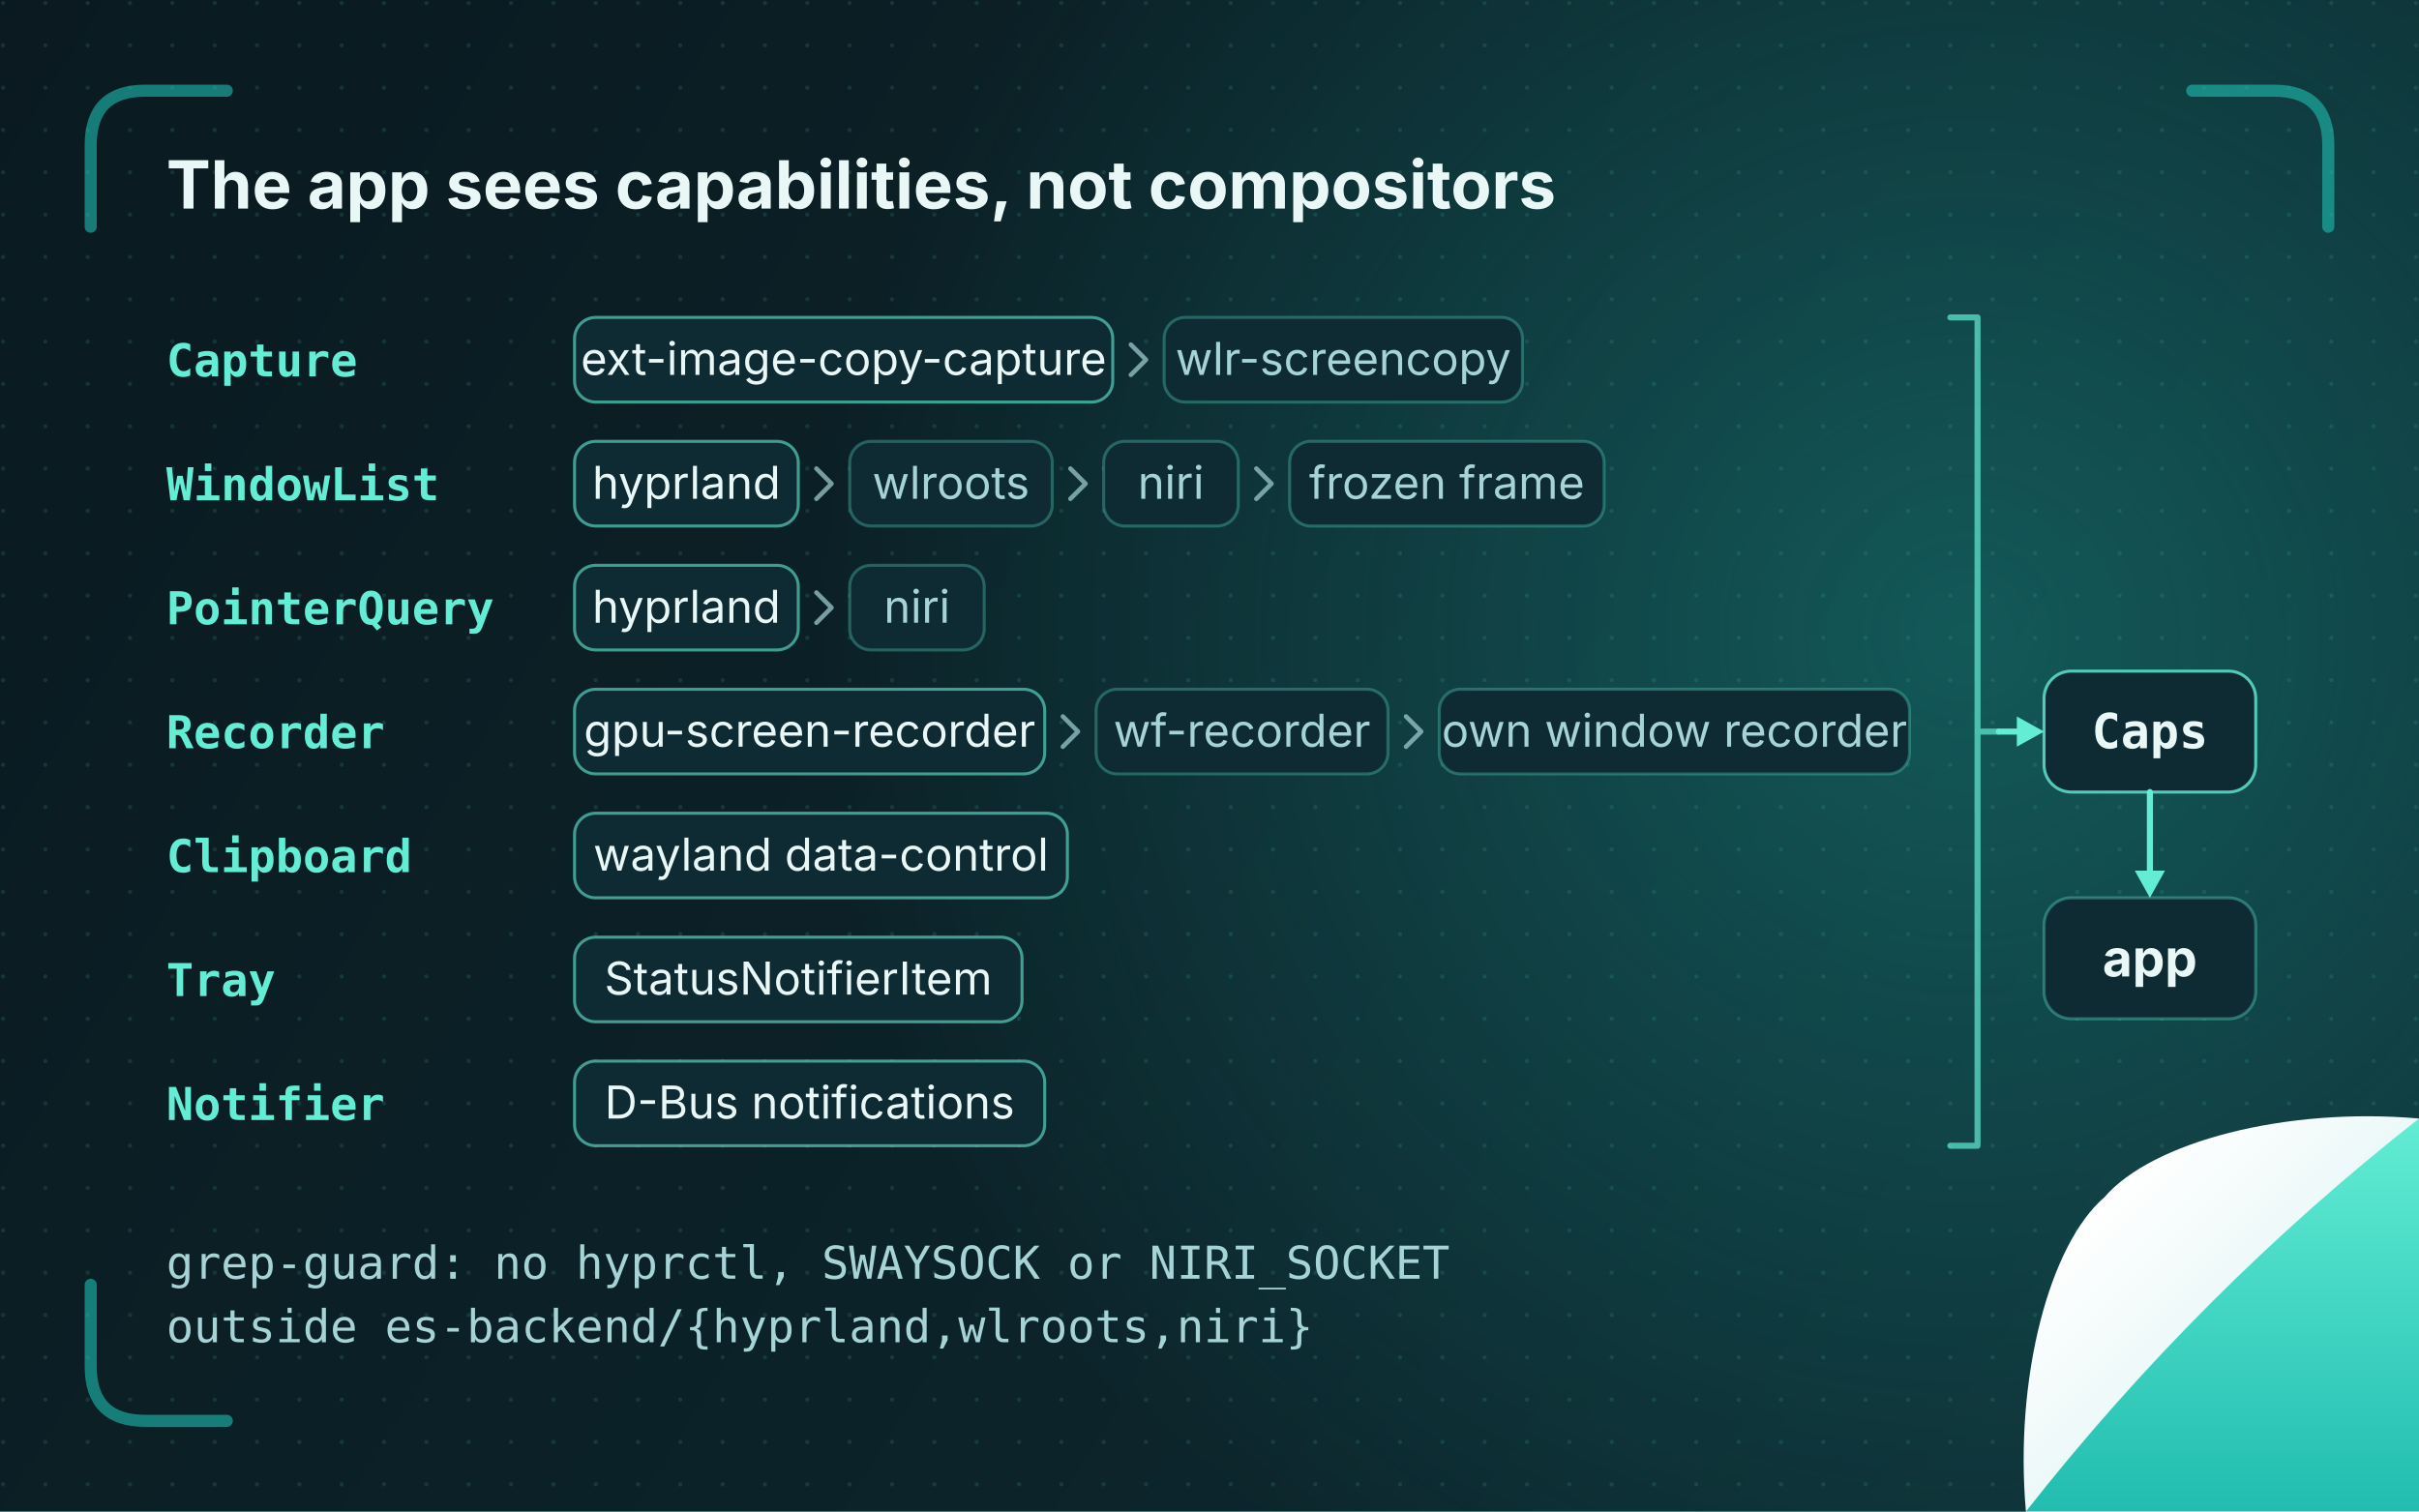
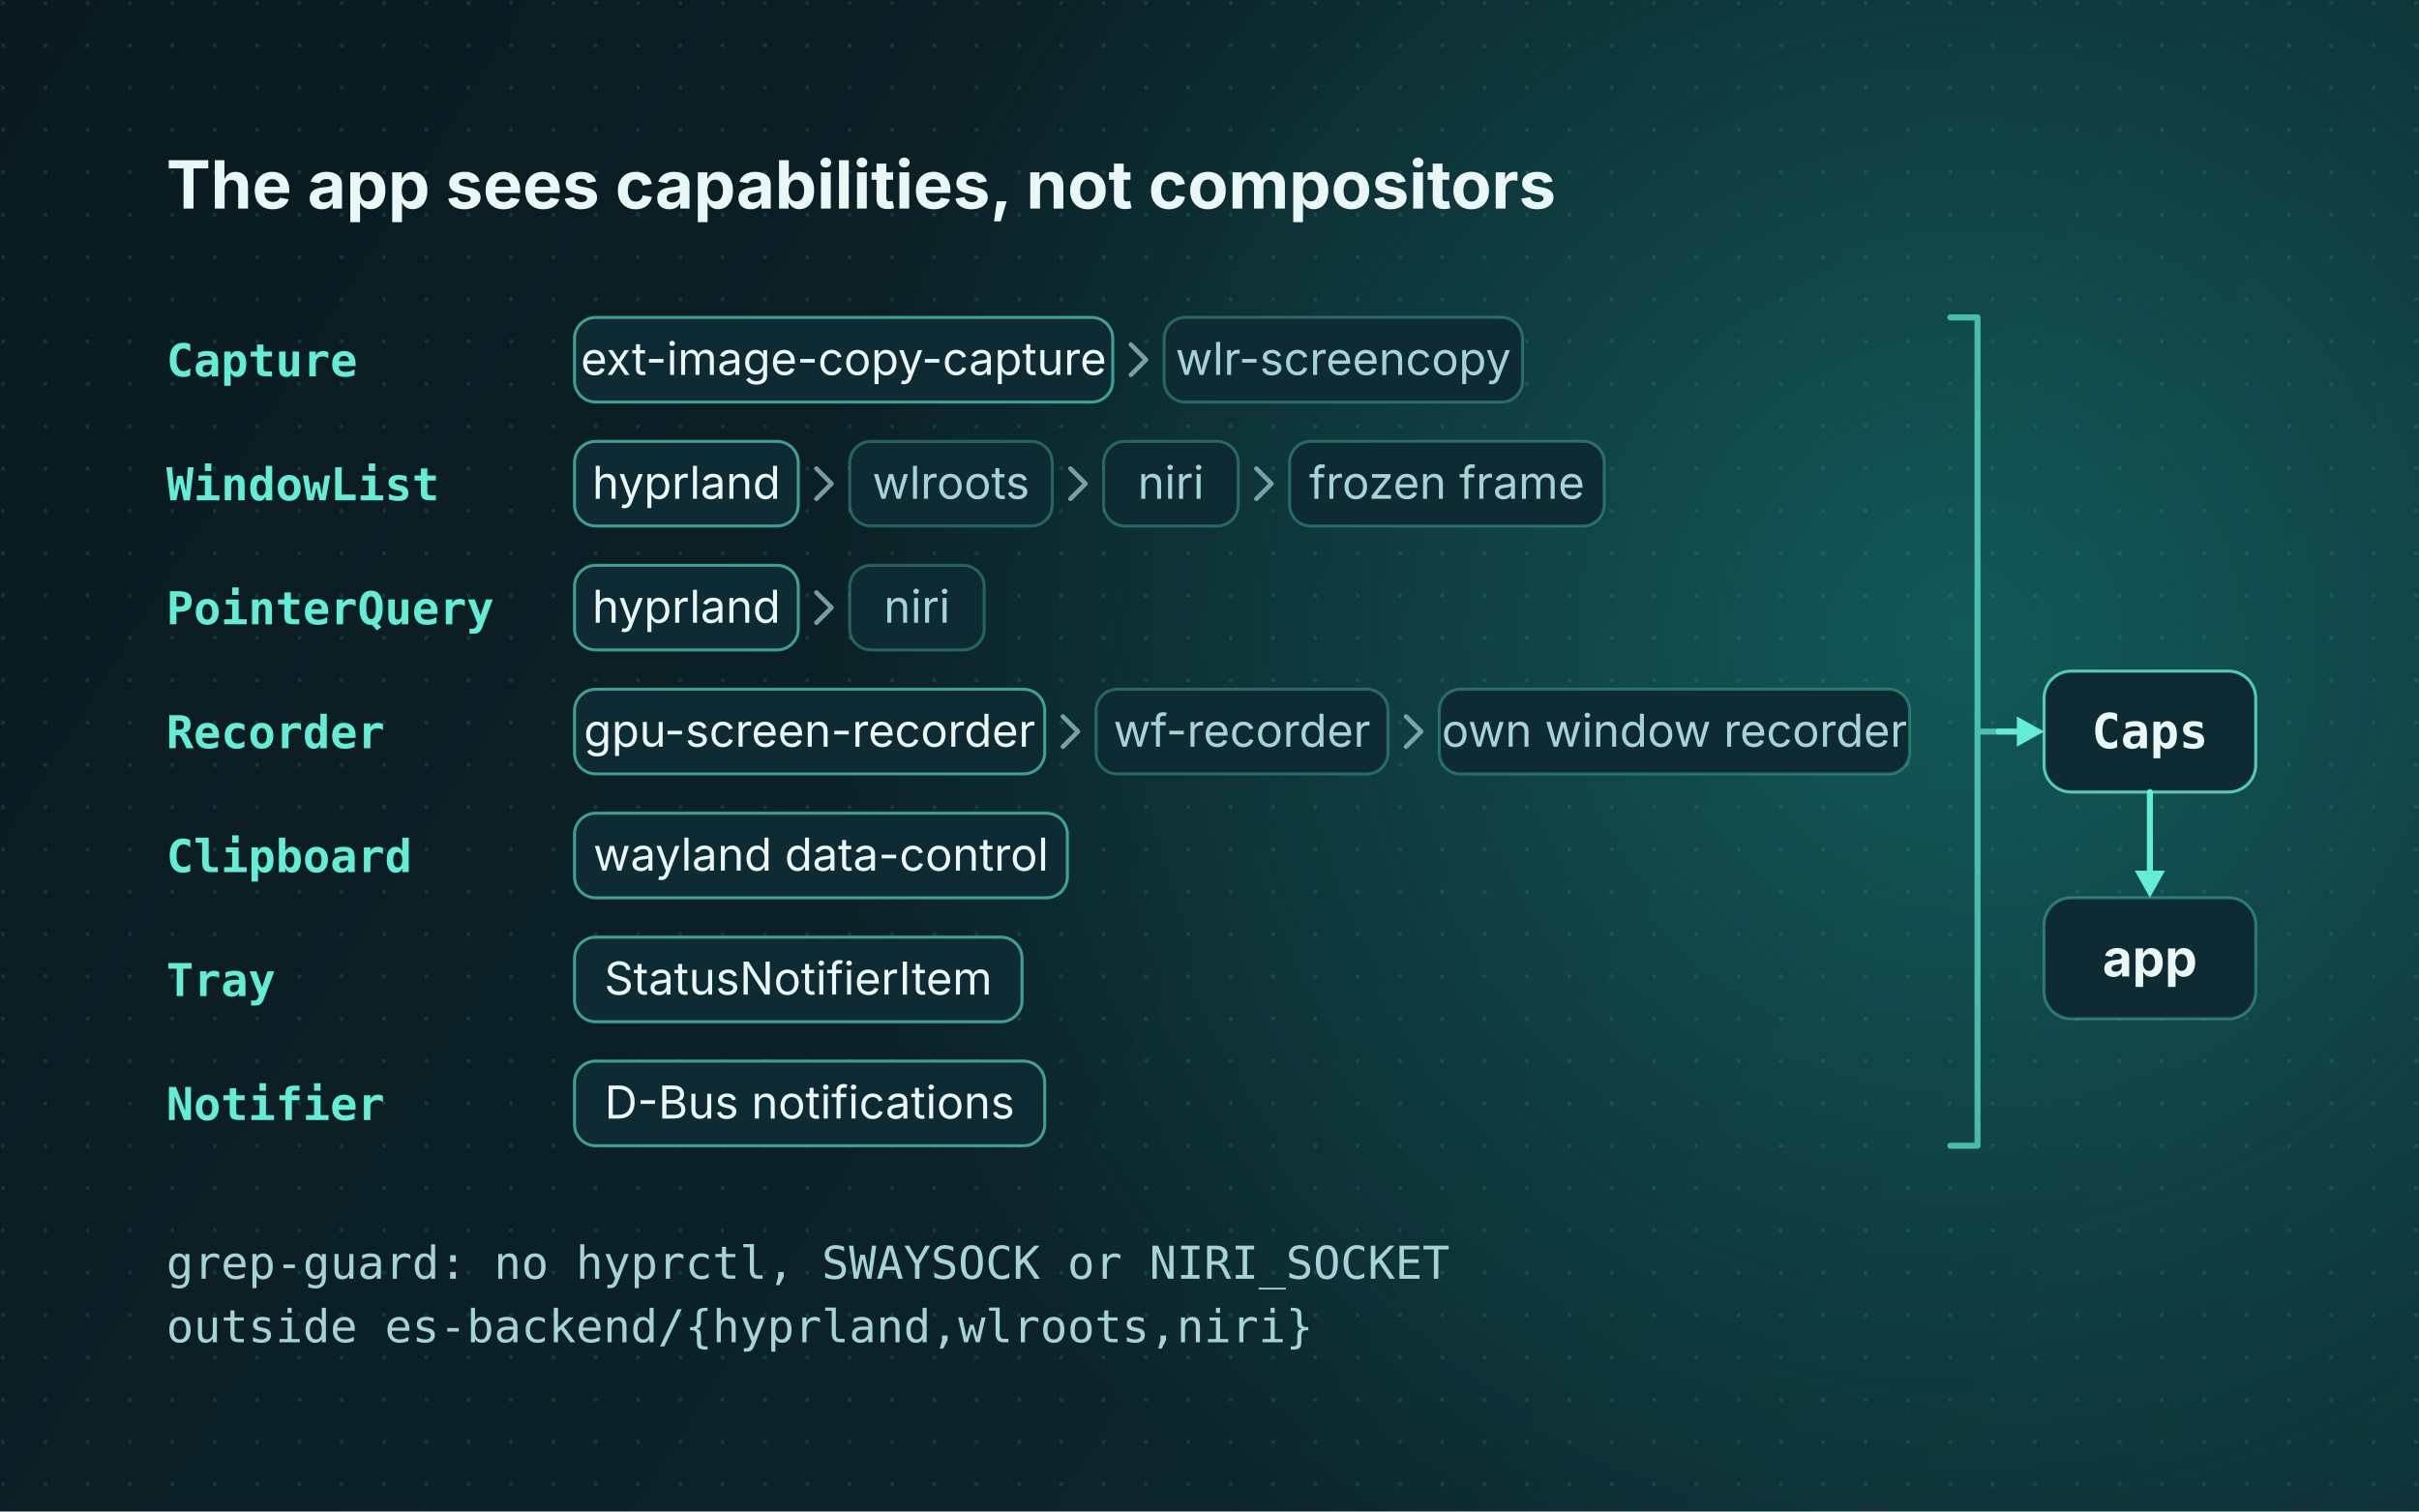
<svg xmlns="http://www.w3.org/2000/svg" width="1600" height="1000" viewBox="0 0 1600 1000" role="img">
  <defs>
    <linearGradient id="dg-pv-bg" x1="0" y1="0" x2="1600" y2="1000" gradientUnits="userSpaceOnUse">
      <stop offset="0" stop-color="#0A1A20" />
      <stop offset="1" stop-color="#0D2A31" />
    </linearGradient>
    <radialGradient id="dg-pv-glow" cx="1300" cy="420" r="760" gradientUnits="userSpaceOnUse">
      <stop offset="0" stop-color="#21BDB0" stop-opacity="0.34" />
      <stop offset="1" stop-color="#21BDB0" stop-opacity="0" />
    </radialGradient>
    <linearGradient id="dg-pv-tile" x1="0" y1="0" x2="0" y2="1">
      <stop offset="0" stop-color="#62EDD4" />
      <stop offset="0.55" stop-color="#21BDB0" />
      <stop offset="1" stop-color="#1388A6" />
    </linearGradient>
-     <linearGradient id="dg-pv-back" x1="0" y1="740" x2="0" y2="1000" gradientUnits="userSpaceOnUse">
-       <stop offset="0" stop-color="#62EDD4" />
-       <stop offset="1" stop-color="#21BDB0" />
-     </linearGradient>
-     <linearGradient id="dg-pv-flap" x1="1574" y1="974" x2="1392" y2="792" gradientUnits="userSpaceOnUse">
-       <stop offset="0" stop-color="#A6D3D6" />
-       <stop offset="0.5" stop-color="#E9F7F7" />
-       <stop offset="1" stop-color="#FFFFFF" />
-     </linearGradient>
    <linearGradient id="dg-pv-line" x1="0" y1="0" x2="1" y2="0">
      <stop offset="0" stop-color="#62EDD4" stop-opacity="0" />
      <stop offset="0.5" stop-color="#62EDD4" />
      <stop offset="1" stop-color="#62EDD4" stop-opacity="0" />
    </linearGradient>
    <pattern id="dg-pv-dots" width="28" height="28" patternUnits="userSpaceOnUse">
      <circle cx="2" cy="2" r="1.4" fill="#62EDD4" fill-opacity="0.12" />
    </pattern>
    <filter id="dg-pv-soft" x="-30%" y="-30%" width="160%" height="160%">
      <feGaussianBlur stdDeviation="24" />
    </filter>
-     <clipPath id="dg-pv-cut">
-       <path d="M0 0H1600V740Q1390 790 1340 1000H0Z" />
-     </clipPath>
  </defs>
-   <rect width="1600" height="1000" fill="url(#dg-pv-back)" />
-   <g clip-path="url(#dg-pv-cut)">
-     <rect width="1600" height="1000" fill="url(#dg-pv-bg)" />
-     <rect width="1600" height="1000" fill="url(#dg-pv-dots)" />
-     <rect width="1600" height="1000" fill="url(#dg-pv-glow)" />
-     <text x="110" y="138" font-family="Inter, ui-sans-serif, system-ui, sans-serif" font-size="44" font-weight="700" fill="#E9F7F7">The app sees capabilities, not compositors</text>
-     <text x="110" y="249.0" font-family="JetBrains Mono, ui-monospace, monospace" font-size="30" font-weight="700" fill="#62EDD4">Capture</text>
-     <rect x="380" y="210" width="356" height="56" rx="14" fill="#0E2B33" stroke="#62EDD4" stroke-opacity="0.6" stroke-width="2" />
-     <text x="558.0" y="248.0" font-family="Inter, ui-sans-serif, system-ui, sans-serif" font-size="30" text-anchor="middle" fill="#E9F7F7">ext-image-copy-capture</text>
-     <path d="M748 228L758 238L748 248" fill="none" stroke="#A6D3D6" stroke-opacity="0.7" stroke-width="3" stroke-linecap="round" stroke-linejoin="round" />
-     <rect x="770" y="210" width="237" height="56" rx="14" fill="#0E2B33" stroke="#62EDD4" stroke-opacity="0.3" stroke-width="2" />
-     <text x="888.5" y="248.0" font-family="Inter, ui-sans-serif, system-ui, sans-serif" font-size="30" text-anchor="middle" fill="#A6D3D6">wlr-screencopy</text>
-     <text x="110" y="331.0" font-family="JetBrains Mono, ui-monospace, monospace" font-size="30" font-weight="700" fill="#62EDD4">WindowList</text>
-     <rect x="380" y="292" width="148" height="56" rx="14" fill="#0E2B33" stroke="#62EDD4" stroke-opacity="0.6" stroke-width="2" />
-     <text x="454.0" y="330.0" font-family="Inter, ui-sans-serif, system-ui, sans-serif" font-size="30" text-anchor="middle" fill="#E9F7F7">hyprland</text>
-     <path d="M540 310L550 320L540 330" fill="none" stroke="#A6D3D6" stroke-opacity="0.7" stroke-width="3" stroke-linecap="round" stroke-linejoin="round" />
-     <rect x="562" y="292" width="134" height="56" rx="14" fill="#0E2B33" stroke="#62EDD4" stroke-opacity="0.3" stroke-width="2" />
-     <text x="629.0" y="330.0" font-family="Inter, ui-sans-serif, system-ui, sans-serif" font-size="30" text-anchor="middle" fill="#A6D3D6">wlroots</text>
-     <path d="M708 310L718 320L708 330" fill="none" stroke="#A6D3D6" stroke-opacity="0.7" stroke-width="3" stroke-linecap="round" stroke-linejoin="round" />
-     <rect x="730" y="292" width="89" height="56" rx="14" fill="#0E2B33" stroke="#62EDD4" stroke-opacity="0.3" stroke-width="2" />
-     <text x="774.5" y="330.0" font-family="Inter, ui-sans-serif, system-ui, sans-serif" font-size="30" text-anchor="middle" fill="#A6D3D6">niri</text>
-     <path d="M831 310L841 320L831 330" fill="none" stroke="#A6D3D6" stroke-opacity="0.7" stroke-width="3" stroke-linecap="round" stroke-linejoin="round" />
-     <rect x="853" y="292" width="208" height="56" rx="14" fill="#0E2B33" stroke="#62EDD4" stroke-opacity="0.3" stroke-width="2" />
-     <text x="957.0" y="330.0" font-family="Inter, ui-sans-serif, system-ui, sans-serif" font-size="30" text-anchor="middle" fill="#A6D3D6">frozen frame</text>
-     <text x="110" y="413.0" font-family="JetBrains Mono, ui-monospace, monospace" font-size="30" font-weight="700" fill="#62EDD4">PointerQuery</text>
-     <rect x="380" y="374" width="148" height="56" rx="14" fill="#0E2B33" stroke="#62EDD4" stroke-opacity="0.6" stroke-width="2" />
-     <text x="454.0" y="412.0" font-family="Inter, ui-sans-serif, system-ui, sans-serif" font-size="30" text-anchor="middle" fill="#E9F7F7">hyprland</text>
-     <path d="M540 392L550 402L540 412" fill="none" stroke="#A6D3D6" stroke-opacity="0.7" stroke-width="3" stroke-linecap="round" stroke-linejoin="round" />
-     <rect x="562" y="374" width="89" height="56" rx="14" fill="#0E2B33" stroke="#62EDD4" stroke-opacity="0.3" stroke-width="2" />
-     <text x="606.5" y="412.0" font-family="Inter, ui-sans-serif, system-ui, sans-serif" font-size="30" text-anchor="middle" fill="#A6D3D6">niri</text>
-     <text x="110" y="495.0" font-family="JetBrains Mono, ui-monospace, monospace" font-size="30" font-weight="700" fill="#62EDD4">Recorder</text>
-     <rect x="380" y="456" width="311" height="56" rx="14" fill="#0E2B33" stroke="#62EDD4" stroke-opacity="0.6" stroke-width="2" />
-     <text x="535.5" y="494.0" font-family="Inter, ui-sans-serif, system-ui, sans-serif" font-size="30" text-anchor="middle" fill="#E9F7F7">gpu-screen-recorder</text>
-     <path d="M703 474L713 484L703 494" fill="none" stroke="#A6D3D6" stroke-opacity="0.7" stroke-width="3" stroke-linecap="round" stroke-linejoin="round" />
-     <rect x="725" y="456" width="193" height="56" rx="14" fill="#0E2B33" stroke="#62EDD4" stroke-opacity="0.3" stroke-width="2" />
-     <text x="821.5" y="494.0" font-family="Inter, ui-sans-serif, system-ui, sans-serif" font-size="30" text-anchor="middle" fill="#A6D3D6">wf-recorder</text>
-     <path d="M930 474L940 484L930 494" fill="none" stroke="#A6D3D6" stroke-opacity="0.7" stroke-width="3" stroke-linecap="round" stroke-linejoin="round" />
-     <rect x="952" y="456" width="311" height="56" rx="14" fill="#0E2B33" stroke="#62EDD4" stroke-opacity="0.3" stroke-width="2" />
-     <text x="1107.5" y="494.0" font-family="Inter, ui-sans-serif, system-ui, sans-serif" font-size="30" text-anchor="middle" fill="#A6D3D6">own window recorder</text>
-     <text x="110" y="577.0" font-family="JetBrains Mono, ui-monospace, monospace" font-size="30" font-weight="700" fill="#62EDD4">Clipboard</text>
-     <rect x="380" y="538" width="326" height="56" rx="14" fill="#0E2B33" stroke="#62EDD4" stroke-opacity="0.6" stroke-width="2" />
-     <text x="543.0" y="576.0" font-family="Inter, ui-sans-serif, system-ui, sans-serif" font-size="30" text-anchor="middle" fill="#E9F7F7">wayland data-control</text>
-     <text x="110" y="659.0" font-family="JetBrains Mono, ui-monospace, monospace" font-size="30" font-weight="700" fill="#62EDD4">Tray</text>
-     <rect x="380" y="620" width="296" height="56" rx="14" fill="#0E2B33" stroke="#62EDD4" stroke-opacity="0.6" stroke-width="2" />
-     <text x="528.0" y="658.0" font-family="Inter, ui-sans-serif, system-ui, sans-serif" font-size="30" text-anchor="middle" fill="#E9F7F7">StatusNotifierItem</text>
-     <text x="110" y="741.0" font-family="JetBrains Mono, ui-monospace, monospace" font-size="30" font-weight="700" fill="#62EDD4">Notifier</text>
-     <rect x="380" y="702" width="311" height="56" rx="14" fill="#0E2B33" stroke="#62EDD4" stroke-opacity="0.6" stroke-width="2" />
-     <text x="535.5" y="740.0" font-family="Inter, ui-sans-serif, system-ui, sans-serif" font-size="30" text-anchor="middle" fill="#E9F7F7">D-Bus notifications</text>
-     <path d="M1290 210H1308V758H1290M1308 484.0H1322" fill="none" stroke="#62EDD4" stroke-opacity="0.7" stroke-width="4" stroke-linecap="round" stroke-linejoin="round" />
-     <polyline points="1322,484 1334,484" fill="none" stroke="#62EDD4" stroke-width="4" stroke-linecap="round" stroke-linejoin="round" />
-     <path d="M1352 484L1334 494L1334 474Z" fill="#62EDD4" />
-     <rect x="1352" y="444.0" width="140" height="80" rx="18" fill="#0E2B33" stroke="#62EDD4" stroke-opacity="0.8" stroke-width="2" />
-     <text x="1422.0" y="495" font-family="JetBrains Mono, ui-monospace, monospace" font-size="32" font-weight="700" text-anchor="middle" fill="#E9F7F7">Caps</text>
-     <polyline points="1422,524 1422,576" fill="none" stroke="#62EDD4" stroke-width="4" stroke-linecap="round" stroke-linejoin="round" />
-     <path d="M1422 594L1412 576L1432 576Z" fill="#62EDD4" />
-     <rect x="1352" y="594.0" width="140" height="80" rx="18" fill="#0E2B33" stroke="#62EDD4" stroke-opacity="0.35" stroke-width="2" />
-     <text x="1422.0" y="646" font-family="Inter, ui-sans-serif, system-ui, sans-serif" font-size="34" font-weight="700" text-anchor="middle" fill="#E9F7F7">app</text>
-     <text x="110" y="846" font-family="JetBrains Mono, ui-monospace, monospace" font-size="30" fill="#A6D3D6">grep-guard: no hyprctl, SWAYSOCK or NIRI_SOCKET</text>
-     <text x="110" y="888" font-family="JetBrains Mono, ui-monospace, monospace" font-size="30" fill="#A6D3D6">outside es-backend/{hyprland,wlroots,niri}</text>
-   </g>
-   <path d="M1600 740C1511.6 732.2 1423.2 755.6 1392 792C1355.6 823.2 1332.2 911.6 1340 1000Q1454.4 854.4 1600 740Z" fill="url(#dg-pv-flap)" />
-   <path d="M60 150V96Q60 60 96 60H150M1540 150V96Q1540 60 1504 60H1450M60 850V904Q60 940 96 940H150" fill="none" stroke="#21BDB0" stroke-opacity="0.6" stroke-width="8" stroke-linecap="round" />
+   <rect width="1600" height="1000" fill="url(#dg-pv-bg)" />
+   <rect width="1600" height="1000" fill="url(#dg-pv-dots)" />
+   <rect width="1600" height="1000" fill="url(#dg-pv-glow)" />
+   <text x="110" y="138" font-family="Inter, ui-sans-serif, system-ui, sans-serif" font-size="44" font-weight="700" fill="#E9F7F7">The app sees capabilities, not compositors</text>
+   <text x="110" y="249.0" font-family="JetBrains Mono, ui-monospace, monospace" font-size="30" font-weight="700" fill="#62EDD4">Capture</text>
+   <rect x="380" y="210" width="356" height="56" rx="14" fill="#0E2B33" stroke="#62EDD4" stroke-opacity="0.6" stroke-width="2" />
+   <text x="558.0" y="248.0" font-family="Inter, ui-sans-serif, system-ui, sans-serif" font-size="30" text-anchor="middle" fill="#E9F7F7">ext-image-copy-capture</text>
+   <path d="M748 228L758 238L748 248" fill="none" stroke="#A6D3D6" stroke-opacity="0.7" stroke-width="3" stroke-linecap="round" stroke-linejoin="round" />
+   <rect x="770" y="210" width="237" height="56" rx="14" fill="#0E2B33" stroke="#62EDD4" stroke-opacity="0.3" stroke-width="2" />
+   <text x="888.5" y="248.0" font-family="Inter, ui-sans-serif, system-ui, sans-serif" font-size="30" text-anchor="middle" fill="#A6D3D6">wlr-screencopy</text>
+   <text x="110" y="331.0" font-family="JetBrains Mono, ui-monospace, monospace" font-size="30" font-weight="700" fill="#62EDD4">WindowList</text>
+   <rect x="380" y="292" width="148" height="56" rx="14" fill="#0E2B33" stroke="#62EDD4" stroke-opacity="0.6" stroke-width="2" />
+   <text x="454.0" y="330.0" font-family="Inter, ui-sans-serif, system-ui, sans-serif" font-size="30" text-anchor="middle" fill="#E9F7F7">hyprland</text>
+   <path d="M540 310L550 320L540 330" fill="none" stroke="#A6D3D6" stroke-opacity="0.7" stroke-width="3" stroke-linecap="round" stroke-linejoin="round" />
+   <rect x="562" y="292" width="134" height="56" rx="14" fill="#0E2B33" stroke="#62EDD4" stroke-opacity="0.3" stroke-width="2" />
+   <text x="629.0" y="330.0" font-family="Inter, ui-sans-serif, system-ui, sans-serif" font-size="30" text-anchor="middle" fill="#A6D3D6">wlroots</text>
+   <path d="M708 310L718 320L708 330" fill="none" stroke="#A6D3D6" stroke-opacity="0.7" stroke-width="3" stroke-linecap="round" stroke-linejoin="round" />
+   <rect x="730" y="292" width="89" height="56" rx="14" fill="#0E2B33" stroke="#62EDD4" stroke-opacity="0.3" stroke-width="2" />
+   <text x="774.5" y="330.0" font-family="Inter, ui-sans-serif, system-ui, sans-serif" font-size="30" text-anchor="middle" fill="#A6D3D6">niri</text>
+   <path d="M831 310L841 320L831 330" fill="none" stroke="#A6D3D6" stroke-opacity="0.7" stroke-width="3" stroke-linecap="round" stroke-linejoin="round" />
+   <rect x="853" y="292" width="208" height="56" rx="14" fill="#0E2B33" stroke="#62EDD4" stroke-opacity="0.3" stroke-width="2" />
+   <text x="957.0" y="330.0" font-family="Inter, ui-sans-serif, system-ui, sans-serif" font-size="30" text-anchor="middle" fill="#A6D3D6">frozen frame</text>
+   <text x="110" y="413.0" font-family="JetBrains Mono, ui-monospace, monospace" font-size="30" font-weight="700" fill="#62EDD4">PointerQuery</text>
+   <rect x="380" y="374" width="148" height="56" rx="14" fill="#0E2B33" stroke="#62EDD4" stroke-opacity="0.6" stroke-width="2" />
+   <text x="454.0" y="412.0" font-family="Inter, ui-sans-serif, system-ui, sans-serif" font-size="30" text-anchor="middle" fill="#E9F7F7">hyprland</text>
+   <path d="M540 392L550 402L540 412" fill="none" stroke="#A6D3D6" stroke-opacity="0.7" stroke-width="3" stroke-linecap="round" stroke-linejoin="round" />
+   <rect x="562" y="374" width="89" height="56" rx="14" fill="#0E2B33" stroke="#62EDD4" stroke-opacity="0.3" stroke-width="2" />
+   <text x="606.5" y="412.0" font-family="Inter, ui-sans-serif, system-ui, sans-serif" font-size="30" text-anchor="middle" fill="#A6D3D6">niri</text>
+   <text x="110" y="495.0" font-family="JetBrains Mono, ui-monospace, monospace" font-size="30" font-weight="700" fill="#62EDD4">Recorder</text>
+   <rect x="380" y="456" width="311" height="56" rx="14" fill="#0E2B33" stroke="#62EDD4" stroke-opacity="0.6" stroke-width="2" />
+   <text x="535.5" y="494.0" font-family="Inter, ui-sans-serif, system-ui, sans-serif" font-size="30" text-anchor="middle" fill="#E9F7F7">gpu-screen-recorder</text>
+   <path d="M703 474L713 484L703 494" fill="none" stroke="#A6D3D6" stroke-opacity="0.7" stroke-width="3" stroke-linecap="round" stroke-linejoin="round" />
+   <rect x="725" y="456" width="193" height="56" rx="14" fill="#0E2B33" stroke="#62EDD4" stroke-opacity="0.3" stroke-width="2" />
+   <text x="821.5" y="494.0" font-family="Inter, ui-sans-serif, system-ui, sans-serif" font-size="30" text-anchor="middle" fill="#A6D3D6">wf-recorder</text>
+   <path d="M930 474L940 484L930 494" fill="none" stroke="#A6D3D6" stroke-opacity="0.7" stroke-width="3" stroke-linecap="round" stroke-linejoin="round" />
+   <rect x="952" y="456" width="311" height="56" rx="14" fill="#0E2B33" stroke="#62EDD4" stroke-opacity="0.3" stroke-width="2" />
+   <text x="1107.5" y="494.0" font-family="Inter, ui-sans-serif, system-ui, sans-serif" font-size="30" text-anchor="middle" fill="#A6D3D6">own window recorder</text>
+   <text x="110" y="577.0" font-family="JetBrains Mono, ui-monospace, monospace" font-size="30" font-weight="700" fill="#62EDD4">Clipboard</text>
+   <rect x="380" y="538" width="326" height="56" rx="14" fill="#0E2B33" stroke="#62EDD4" stroke-opacity="0.6" stroke-width="2" />
+   <text x="543.0" y="576.0" font-family="Inter, ui-sans-serif, system-ui, sans-serif" font-size="30" text-anchor="middle" fill="#E9F7F7">wayland data-control</text>
+   <text x="110" y="659.0" font-family="JetBrains Mono, ui-monospace, monospace" font-size="30" font-weight="700" fill="#62EDD4">Tray</text>
+   <rect x="380" y="620" width="296" height="56" rx="14" fill="#0E2B33" stroke="#62EDD4" stroke-opacity="0.6" stroke-width="2" />
+   <text x="528.0" y="658.0" font-family="Inter, ui-sans-serif, system-ui, sans-serif" font-size="30" text-anchor="middle" fill="#E9F7F7">StatusNotifierItem</text>
+   <text x="110" y="741.0" font-family="JetBrains Mono, ui-monospace, monospace" font-size="30" font-weight="700" fill="#62EDD4">Notifier</text>
+   <rect x="380" y="702" width="311" height="56" rx="14" fill="#0E2B33" stroke="#62EDD4" stroke-opacity="0.6" stroke-width="2" />
+   <text x="535.5" y="740.0" font-family="Inter, ui-sans-serif, system-ui, sans-serif" font-size="30" text-anchor="middle" fill="#E9F7F7">D-Bus notifications</text>
+   <path d="M1290 210H1308V758H1290M1308 484.0H1322" fill="none" stroke="#62EDD4" stroke-opacity="0.7" stroke-width="4" stroke-linecap="round" stroke-linejoin="round" />
+   <polyline points="1322,484 1334,484" fill="none" stroke="#62EDD4" stroke-width="4" stroke-linecap="round" stroke-linejoin="round" />
+   <path d="M1352 484L1334 494L1334 474Z" fill="#62EDD4" />
+   <rect x="1352" y="444.0" width="140" height="80" rx="18" fill="#0E2B33" stroke="#62EDD4" stroke-opacity="0.8" stroke-width="2" />
+   <text x="1422.0" y="495" font-family="JetBrains Mono, ui-monospace, monospace" font-size="32" font-weight="700" text-anchor="middle" fill="#E9F7F7">Caps</text>
+   <polyline points="1422,524 1422,576" fill="none" stroke="#62EDD4" stroke-width="4" stroke-linecap="round" stroke-linejoin="round" />
+   <path d="M1422 594L1412 576L1432 576Z" fill="#62EDD4" />
+   <rect x="1352" y="594.0" width="140" height="80" rx="18" fill="#0E2B33" stroke="#62EDD4" stroke-opacity="0.35" stroke-width="2" />
+   <text x="1422.0" y="646" font-family="Inter, ui-sans-serif, system-ui, sans-serif" font-size="34" font-weight="700" text-anchor="middle" fill="#E9F7F7">app</text>
+   <text x="110" y="846" font-family="JetBrains Mono, ui-monospace, monospace" font-size="30" fill="#A6D3D6">grep-guard: no hyprctl, SWAYSOCK or NIRI_SOCKET</text>
+   <text x="110" y="888" font-family="JetBrains Mono, ui-monospace, monospace" font-size="30" fill="#A6D3D6">outside es-backend/{hyprland,wlroots,niri}</text>
</svg>
